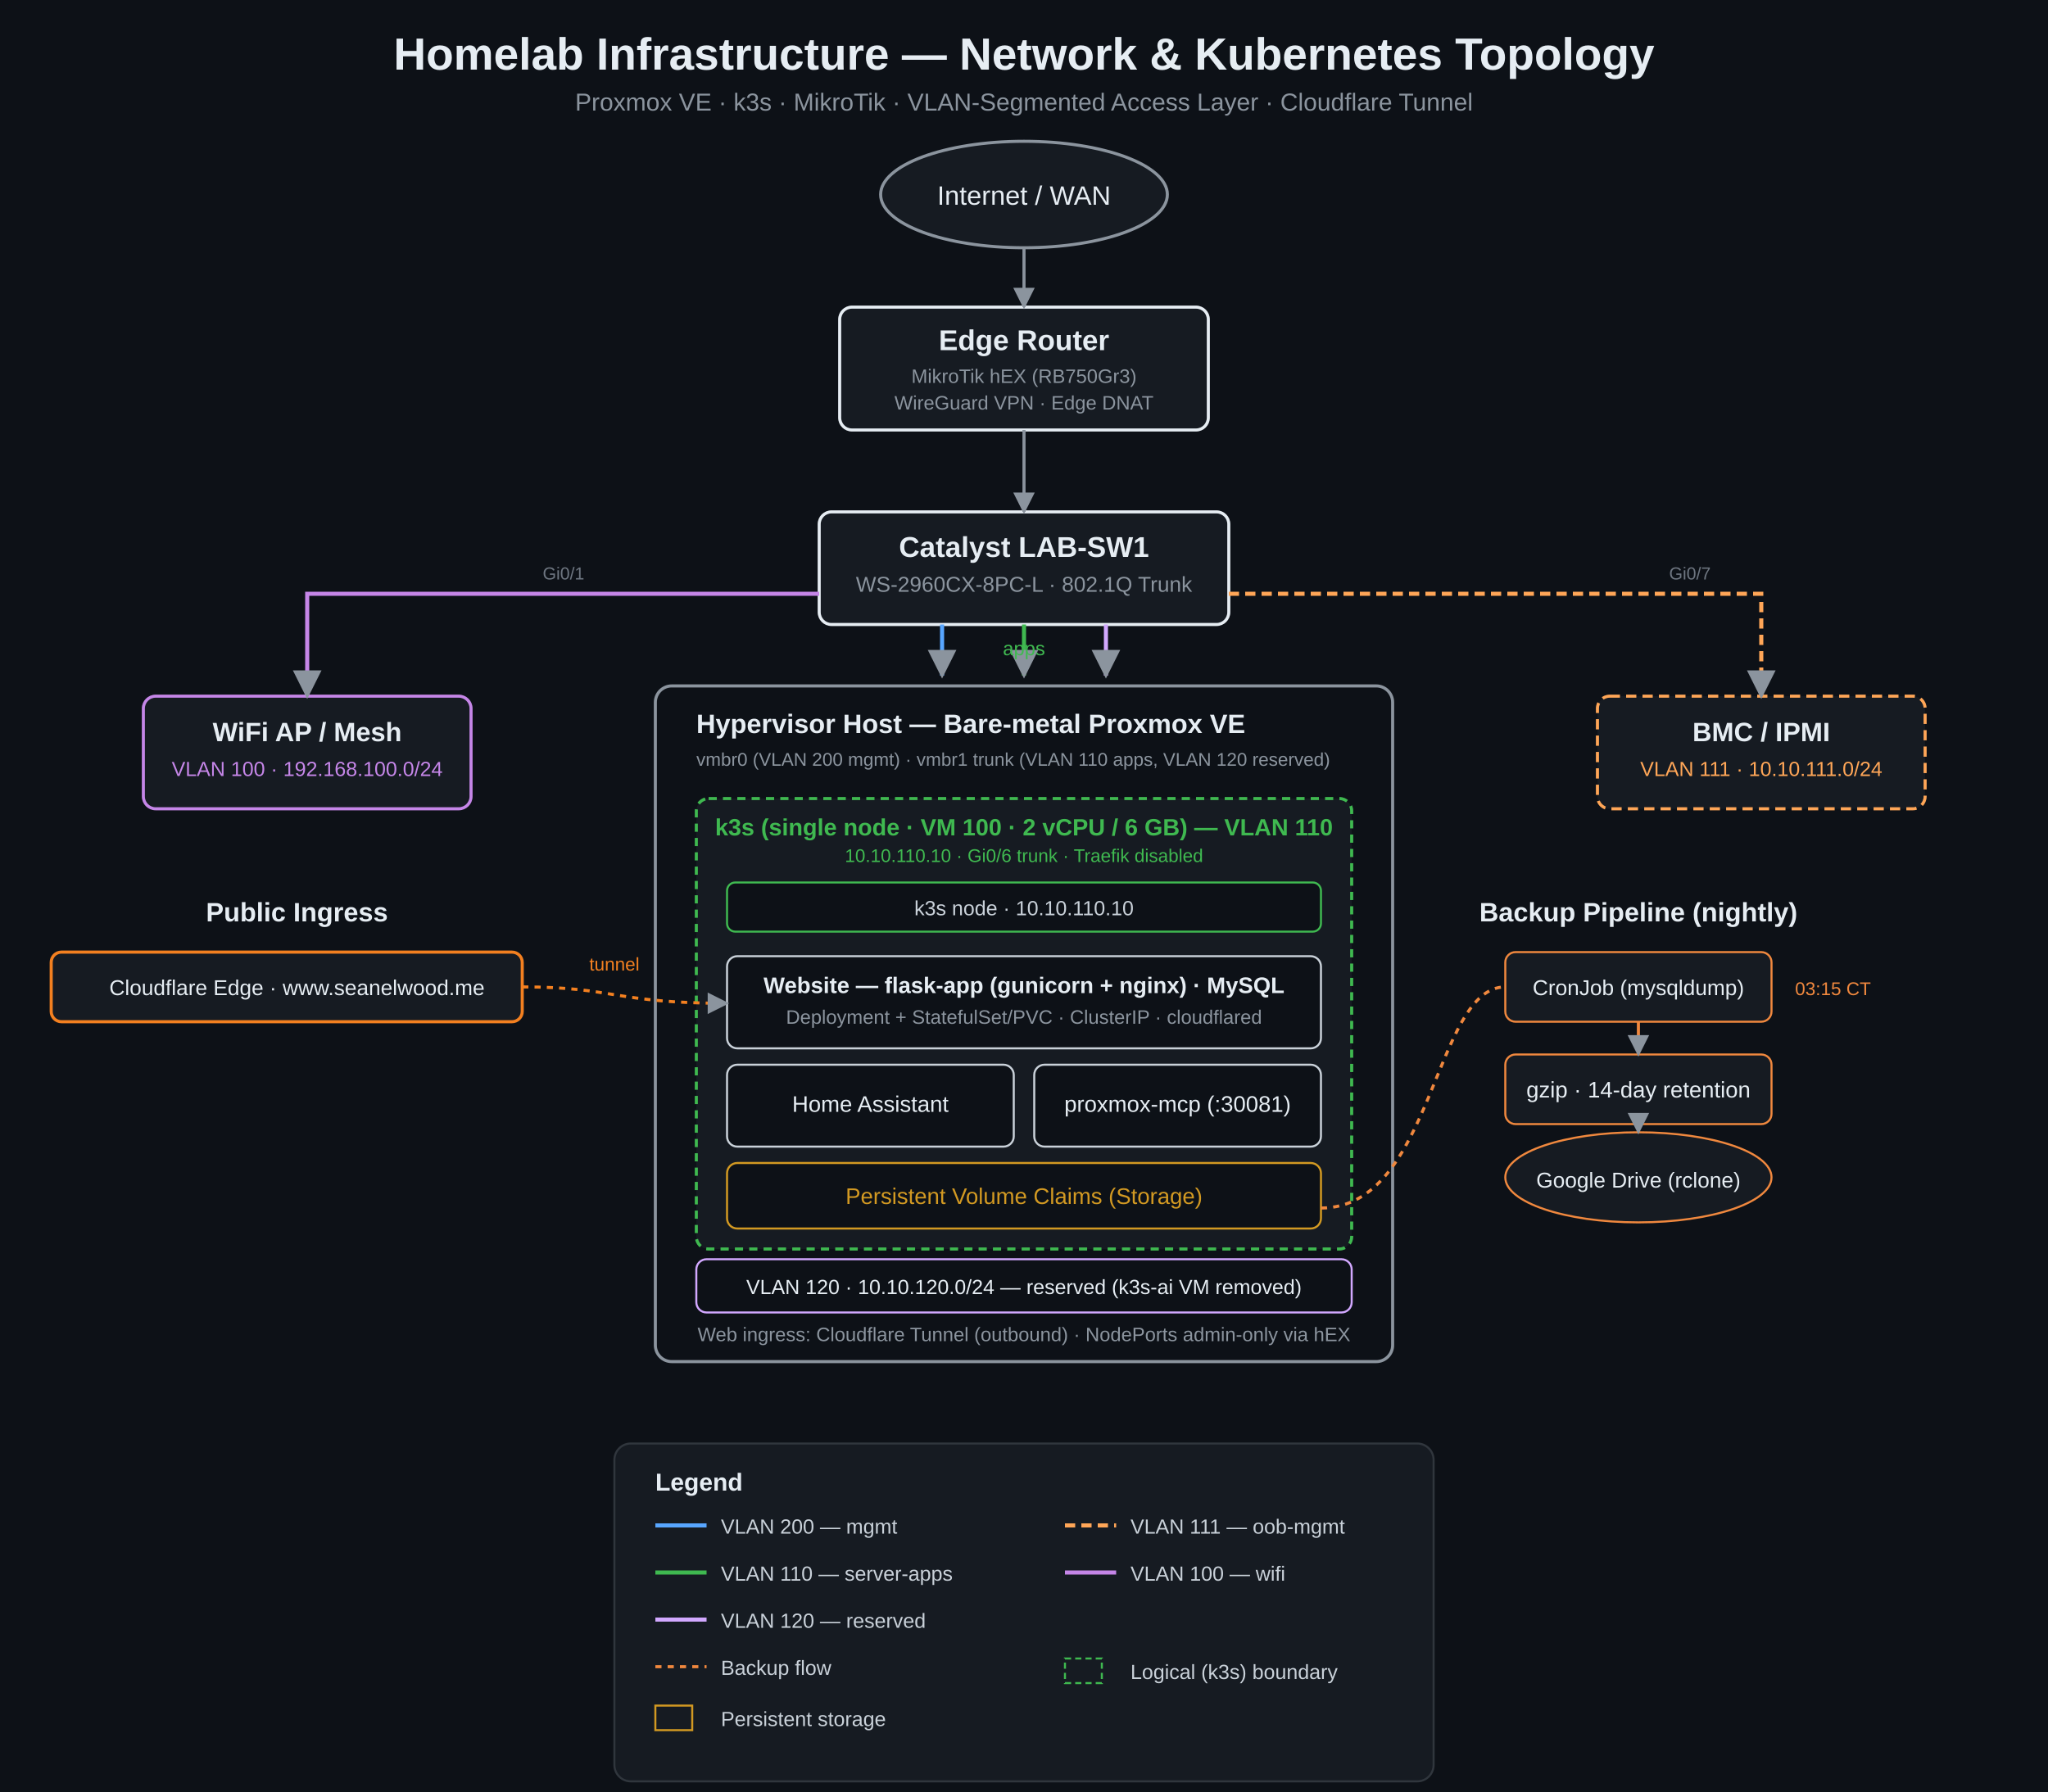
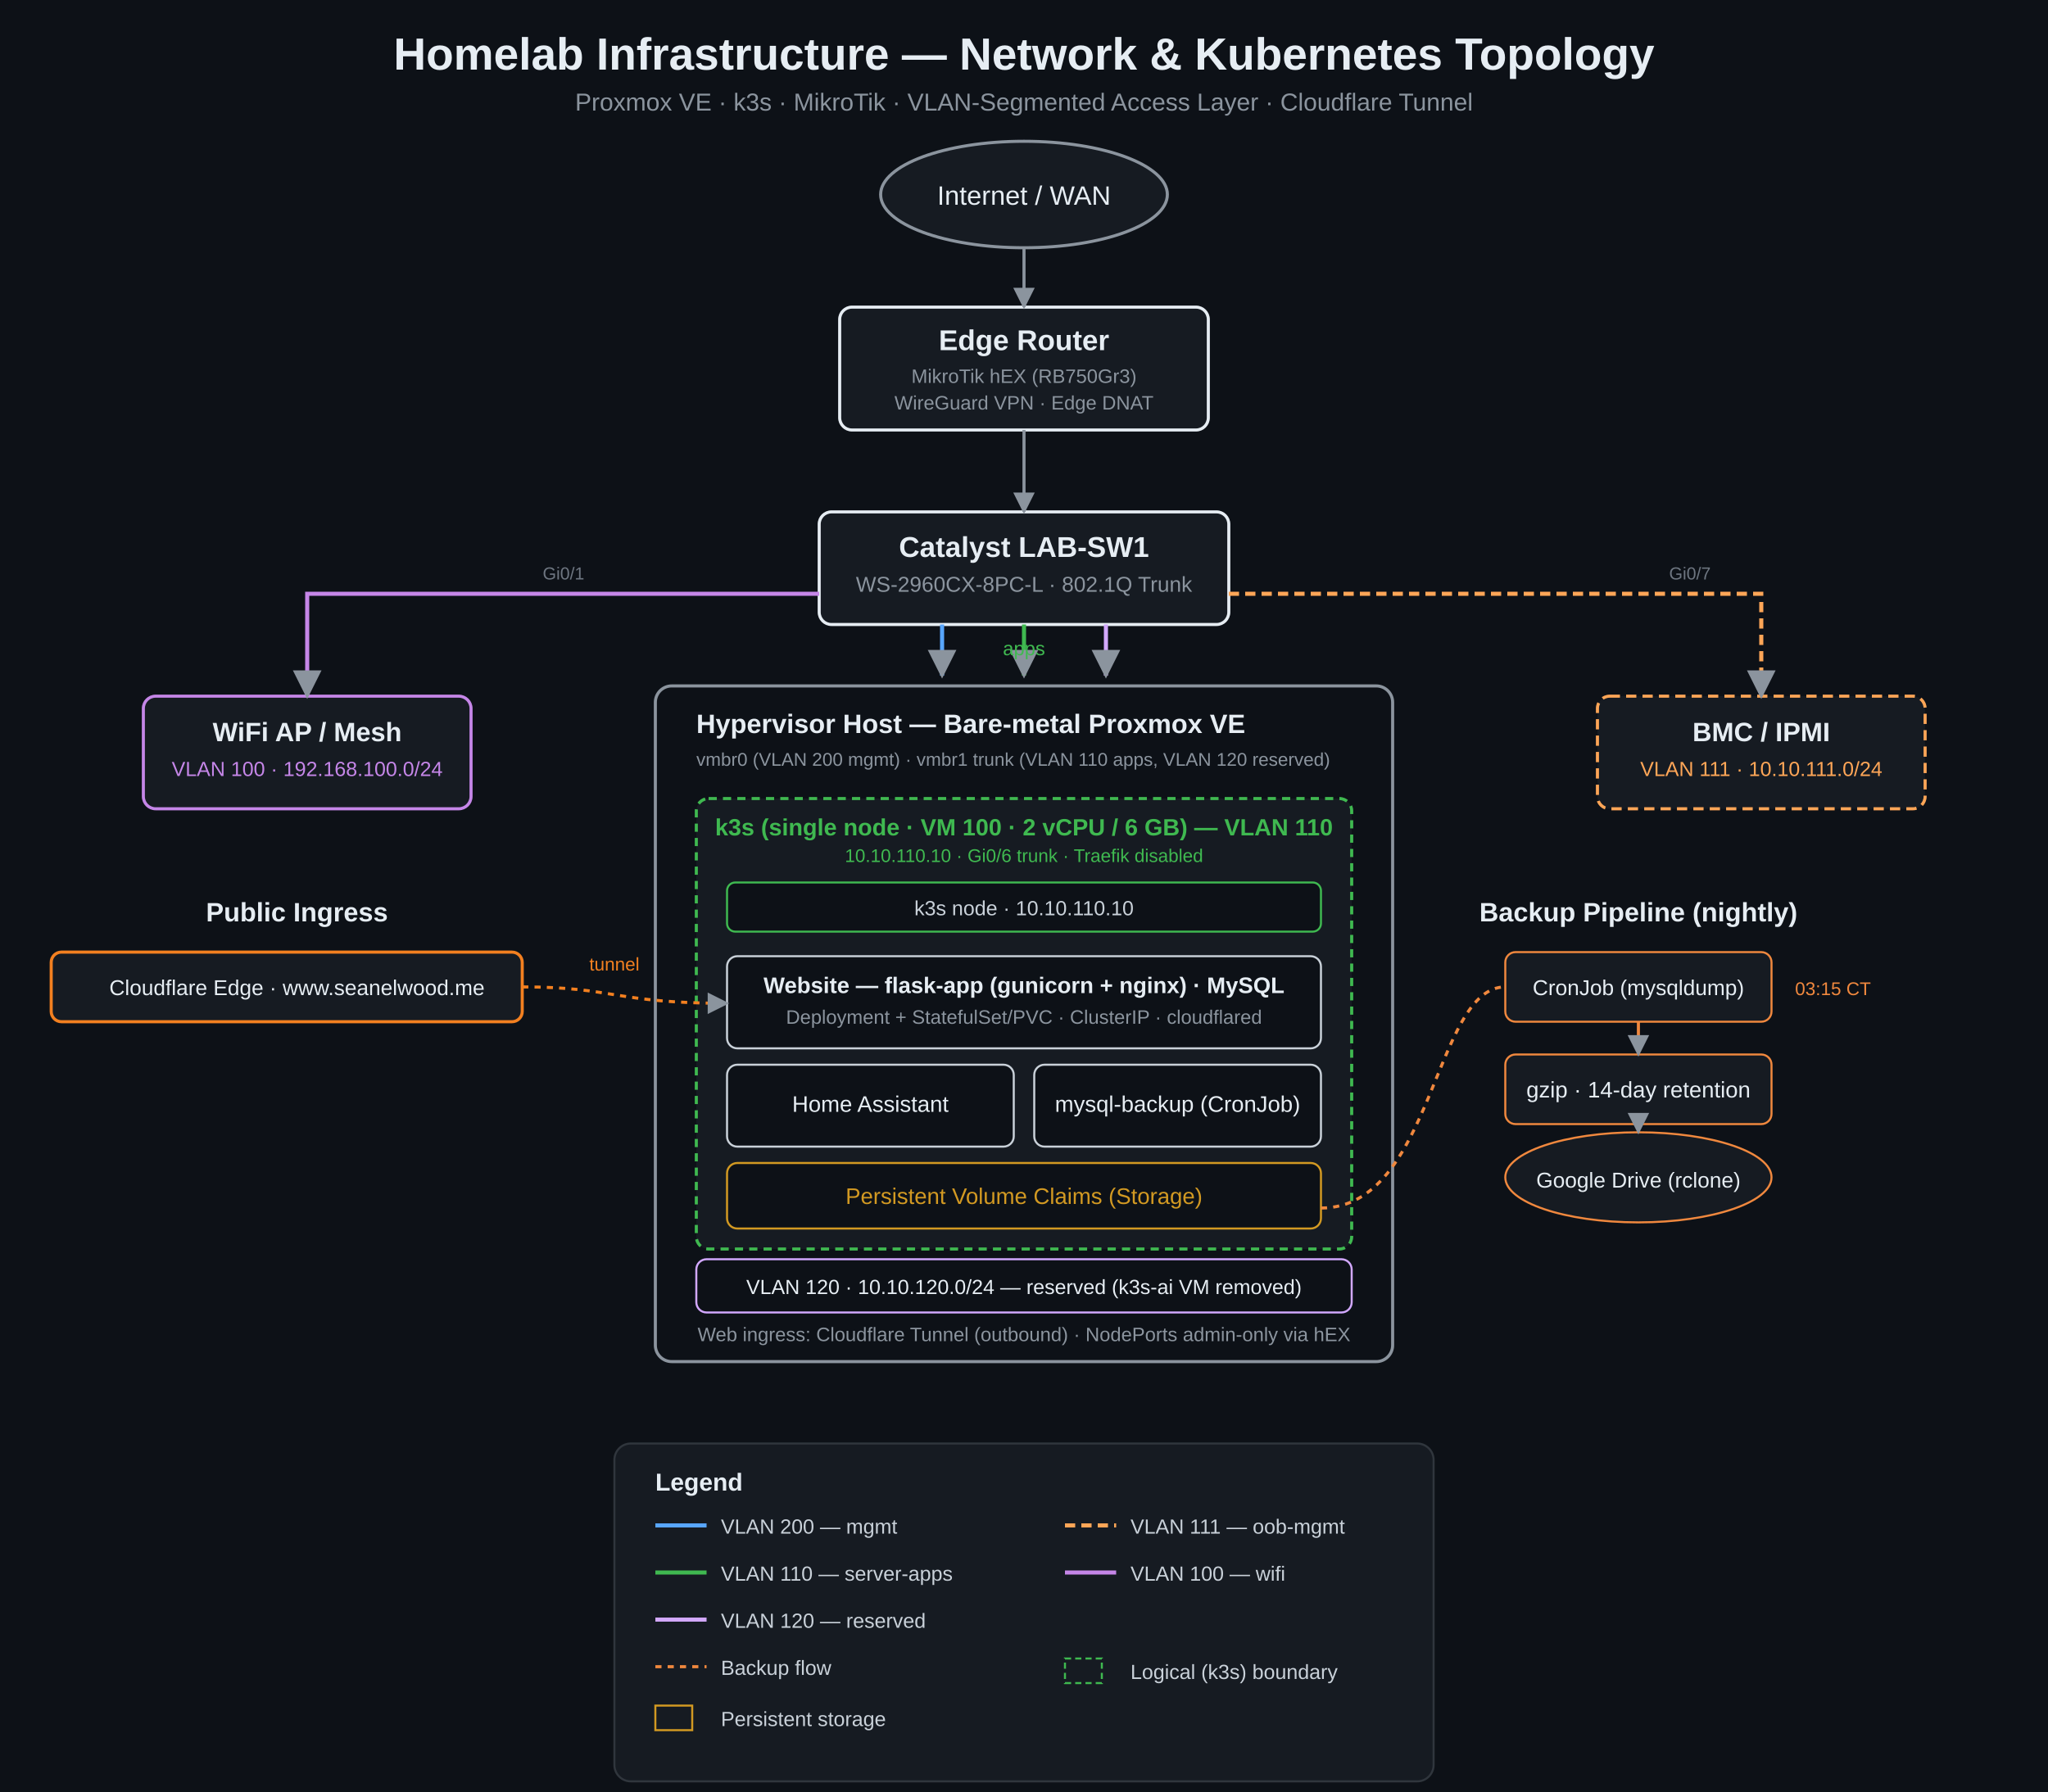
<svg xmlns="http://www.w3.org/2000/svg" viewBox="0 0 1000 875" font-family="'Segoe UI', Arial, sans-serif">
  <defs>
    <marker id="arrow" viewBox="0 0 10 10" refX="9" refY="5" markerWidth="7" markerHeight="7" orient="auto-start-reverse">
      <path d="M0,0 L10,5 L0,10 z" fill="#8b949e" />
    </marker>
    <marker id="arrowGreen" viewBox="0 0 10 10" refX="9" refY="5" markerWidth="7" markerHeight="7" orient="auto-start-reverse">
      <path d="M0,0 L10,5 L0,10 z" fill="#3fb950" />
    </marker>
  </defs>
  <rect x="0" y="0" width="1000" height="900" fill="#0d1117" />
  <text x="500" y="34" fill="#e6edf3" font-size="22" font-weight="600" text-anchor="middle">Homelab Infrastructure — Network &amp; Kubernetes Topology</text>
  <text x="500" y="54" fill="#8b949e" font-size="12" text-anchor="middle">Proxmox VE · k3s · MikroTik · VLAN-Segmented Access Layer · Cloudflare Tunnel</text>
  <ellipse cx="500" cy="95" rx="70" ry="26" fill="#161b22" stroke="#8b949e" stroke-width="1.5" />
  <text x="500" y="100" fill="#e6edf3" font-size="13" text-anchor="middle">Internet / WAN</text>
  <rect x="410" y="150" width="180" height="60" rx="6" fill="#161b22" stroke="#e6edf3" stroke-width="1.5" />
  <text x="500" y="171" fill="#e6edf3" font-size="14" font-weight="600" text-anchor="middle">Edge Router</text>
  <text x="500" y="187" fill="#8b949e" font-size="9.5" text-anchor="middle">MikroTik hEX (RB750Gr3)</text>
  <text x="500" y="200" fill="#8b949e" font-size="9.5" text-anchor="middle">WireGuard VPN · Edge DNAT</text>
  <line x1="500" y1="121" x2="500" y2="150" stroke="#8b949e" stroke-width="1.5" marker-end="url(#arrow)" />
  <rect x="400" y="250" width="200" height="55" rx="6" fill="#161b22" stroke="#e6edf3" stroke-width="1.5" />
  <text x="500" y="272" fill="#e6edf3" font-size="14" font-weight="600" text-anchor="middle">Catalyst LAB-SW1</text>
  <text x="500" y="289" fill="#8b949e" font-size="10.5" text-anchor="middle">WS-2960CX-8PC-L · 802.1Q Trunk</text>
  <line x1="500" y1="210" x2="500" y2="250" stroke="#8b949e" stroke-width="1.5" marker-end="url(#arrow)" />
  <rect x="70" y="340" width="160" height="55" rx="6" fill="#161b22" stroke="#c586e8" stroke-width="1.5" />
  <text x="150" y="362" fill="#e6edf3" font-size="13" font-weight="600" text-anchor="middle">WiFi AP / Mesh</text>
  <text x="150" y="379" fill="#c586e8" font-size="10" text-anchor="middle">VLAN 100 · 192.168.100.0/24</text>
  <path d="M400,290 L150,290 L150,340" fill="none" stroke="#c586e8" stroke-width="2" marker-end="url(#arrow)" />
  <text x="265" y="283" fill="#6e7681" font-size="8.5">Gi0/1</text>
  <rect x="780" y="340" width="160" height="55" rx="6" fill="#161b22" stroke="#ffa657" stroke-width="1.5" stroke-dasharray="5,3" />
  <text x="860" y="362" fill="#e6edf3" font-size="13" font-weight="600" text-anchor="middle">BMC / IPMI</text>
  <text x="860" y="379" fill="#ffa657" font-size="10" text-anchor="middle">VLAN 111 · 10.10.111.0/24</text>
  <path d="M600,290 L860,290 L860,340" fill="none" stroke="#ffa657" stroke-width="2" stroke-dasharray="5,3" marker-end="url(#arrow)" />
  <text x="815" y="283" fill="#6e7681" font-size="8.5">Gi0/7</text>
  <path d="M460,305 L460,330" fill="none" stroke="#58a6ff" stroke-width="2" marker-end="url(#arrow)" />
  <text x="460" y="347" fill="#58a6ff" font-size="9.5" text-anchor="middle">mgmt</text>
  <path d="M500,305 L500,330" fill="none" stroke="#3fb950" stroke-width="2" marker-end="url(#arrow)" />
  <text x="500" y="320" fill="#3fb950" font-size="9.5" text-anchor="middle">apps</text>
  <path d="M540,305 L540,330" fill="none" stroke="#d2a8ff" stroke-width="2" marker-end="url(#arrow)" />
  <text x="540" y="347" fill="#d2a8ff" font-size="9.5" text-anchor="middle">ai-k3s</text>
  <rect x="320" y="335" width="360" height="330" rx="8" fill="#0d1117" stroke="#8b949e" stroke-width="1.5" />
  <text x="340" y="358" fill="#e6edf3" font-size="13" font-weight="600">Hypervisor Host — Bare-metal Proxmox VE</text>
  <text x="340" y="374" fill="#8b949e" font-size="9">vmbr0 (VLAN 200 mgmt) · vmbr1 trunk (VLAN 110 apps, VLAN 120 reserved)</text>
  <rect x="340" y="390" width="320" height="220" rx="6" fill="#161b22" stroke="#3fb950" stroke-width="1.5" stroke-dasharray="4,3" />
  <text x="500" y="408" fill="#3fb950" font-size="11.5" font-weight="600" text-anchor="middle">k3s (single node · VM 100 · 2 vCPU / 6 GB) — VLAN 110</text>
  <text x="500" y="421" fill="#3fb950" font-size="9" text-anchor="middle">10.10.110.10 · Gi0/6 trunk · Traefik disabled</text>
  <rect x="355" y="431" width="290" height="24" rx="4" fill="#0d1117" stroke="#3fb950" stroke-width="1" />
  <text x="500" y="447" fill="#c9d1d9" font-size="10" text-anchor="middle">k3s node · 10.10.110.10</text>
  <rect x="355" y="467" width="290" height="45" rx="5" fill="#0d1117" stroke="#c9d1d9" stroke-width="1" />
  <text x="500" y="485" fill="#e6edf3" font-size="11" font-weight="600" text-anchor="middle">Website — flask-app (gunicorn + nginx) · MySQL</text>
  <text x="500" y="500" fill="#8b949e" font-size="9.5" text-anchor="middle">Deployment + StatefulSet/PVC · ClusterIP · cloudflared</text>
  <rect x="355" y="520" width="140" height="40" rx="5" fill="#0d1117" stroke="#c9d1d9" stroke-width="1" />
  <text x="425" y="543" fill="#e6edf3" font-size="11" text-anchor="middle">Home Assistant</text>
  <rect x="505" y="520" width="140" height="40" rx="5" fill="#0d1117" stroke="#c9d1d9" stroke-width="1" />
-   <text x="575" y="543" fill="#e6edf3" font-size="11" text-anchor="middle">proxmox-mcp (:30081)</text>
+   <text x="575" y="543" fill="#e6edf3" font-size="11" text-anchor="middle">mysql-backup (CronJob)</text>
  <rect x="355" y="568" width="290" height="32" rx="5" fill="#0d1117" stroke="#d29922" stroke-width="1" />
  <text x="500" y="588" fill="#d29922" font-size="11" text-anchor="middle">Persistent Volume Claims (Storage)</text>
  <rect x="340" y="615" width="320" height="26" rx="5" fill="#0d1117" stroke="#d2a8ff" stroke-width="1" />
  <text x="500" y="632" fill="#e6edf3" font-size="10" text-anchor="middle">VLAN 120 · 10.10.120.0/24 — reserved (k3s-ai VM removed)</text>
  <text x="500" y="655" fill="#8b949e" font-size="9.5" text-anchor="middle">Web ingress: Cloudflare Tunnel (outbound) · NodePorts admin-only via hEX</text>
  <text x="145" y="450" fill="#e6edf3" font-size="13" font-weight="600" text-anchor="middle">Public Ingress</text>
  <rect x="25" y="465" width="230" height="34" rx="5" fill="#161b22" stroke="#f38020" stroke-width="1.5" />
  <text x="145" y="486" fill="#e6edf3" font-size="10.5" text-anchor="middle">Cloudflare Edge · www.seanelwood.me</text>
  <path d="M255,482 C300,482 300,490 355,490" fill="none" stroke="#f38020" stroke-width="1.5" stroke-dasharray="3,3" marker-end="url(#arrow)" />
  <text x="300" y="474" fill="#f38020" font-size="9" text-anchor="middle">tunnel</text>
  <text x="800" y="450" fill="#e6edf3" font-size="13" font-weight="600" text-anchor="middle">Backup Pipeline (nightly)</text>
  <rect x="735" y="465" width="130" height="34" rx="5" fill="#161b22" stroke="#f0883e" stroke-width="1" />
  <text x="800" y="486" fill="#e6edf3" font-size="10.5" text-anchor="middle">CronJob (mysqldump)</text>
  <rect x="735" y="515" width="130" height="34" rx="5" fill="#161b22" stroke="#f0883e" stroke-width="1" />
  <text x="800" y="536" fill="#e6edf3" font-size="11" text-anchor="middle">gzip · 14-day retention</text>
  <path d="M800,499 L800,515" stroke="#f0883e" stroke-width="1.5" marker-end="url(#arrow)" />
  <ellipse cx="800" cy="575" rx="65" ry="22" fill="#161b22" stroke="#f0883e" stroke-width="1" />
  <text x="800" y="580" fill="#e6edf3" font-size="10.5" text-anchor="middle">Google Drive (rclone)</text>
  <path d="M800,549 L800,553" stroke="#f0883e" stroke-width="1.5" marker-end="url(#arrow)" />
  <path d="M645,590 C700,590 700,482 735,482" fill="none" stroke="#f0883e" stroke-width="1.5" stroke-dasharray="3,3" />
  <text x="895" y="486" fill="#f0883e" font-size="9" text-anchor="middle">03:15 CT</text>
  <rect x="300" y="705" width="400" height="165" rx="8" fill="#161b22" stroke="#30363d" stroke-width="1" />
  <text x="320" y="728" fill="#e6edf3" font-size="12" font-weight="600">Legend</text>
  <line x1="320" y1="745" x2="345" y2="745" stroke="#58a6ff" stroke-width="2" />
  <text x="352" y="749" fill="#c9d1d9" font-size="10">VLAN 200 — mgmt</text>
  <line x1="520" y1="745" x2="545" y2="745" stroke="#ffa657" stroke-width="2" stroke-dasharray="5,3" />
  <text x="552" y="749" fill="#c9d1d9" font-size="10">VLAN 111 — oob-mgmt</text>
  <line x1="320" y1="768" x2="345" y2="768" stroke="#3fb950" stroke-width="2" />
  <text x="352" y="772" fill="#c9d1d9" font-size="10">VLAN 110 — server-apps</text>
  <line x1="520" y1="768" x2="545" y2="768" stroke="#c586e8" stroke-width="2" />
  <text x="552" y="772" fill="#c9d1d9" font-size="10">VLAN 100 — wifi</text>
  <line x1="320" y1="791" x2="345" y2="791" stroke="#d2a8ff" stroke-width="2" />
  <text x="352" y="795" fill="#c9d1d9" font-size="10">VLAN 120 — reserved</text>
  <line x1="320" y1="814" x2="345" y2="814" stroke="#f0883e" stroke-width="1.5" stroke-dasharray="3,3" />
  <text x="352" y="818" fill="#c9d1d9" font-size="10">Backup flow</text>
  <rect x="520" y="810" width="18" height="12" fill="none" stroke="#3fb950" stroke-width="1" stroke-dasharray="3,2" />
  <text x="552" y="820" fill="#c9d1d9" font-size="10">Logical (k3s) boundary</text>
  <rect x="320" y="833" width="18" height="12" fill="none" stroke="#d29922" stroke-width="1" />
  <text x="352" y="843" fill="#c9d1d9" font-size="10">Persistent storage</text>
</svg>
